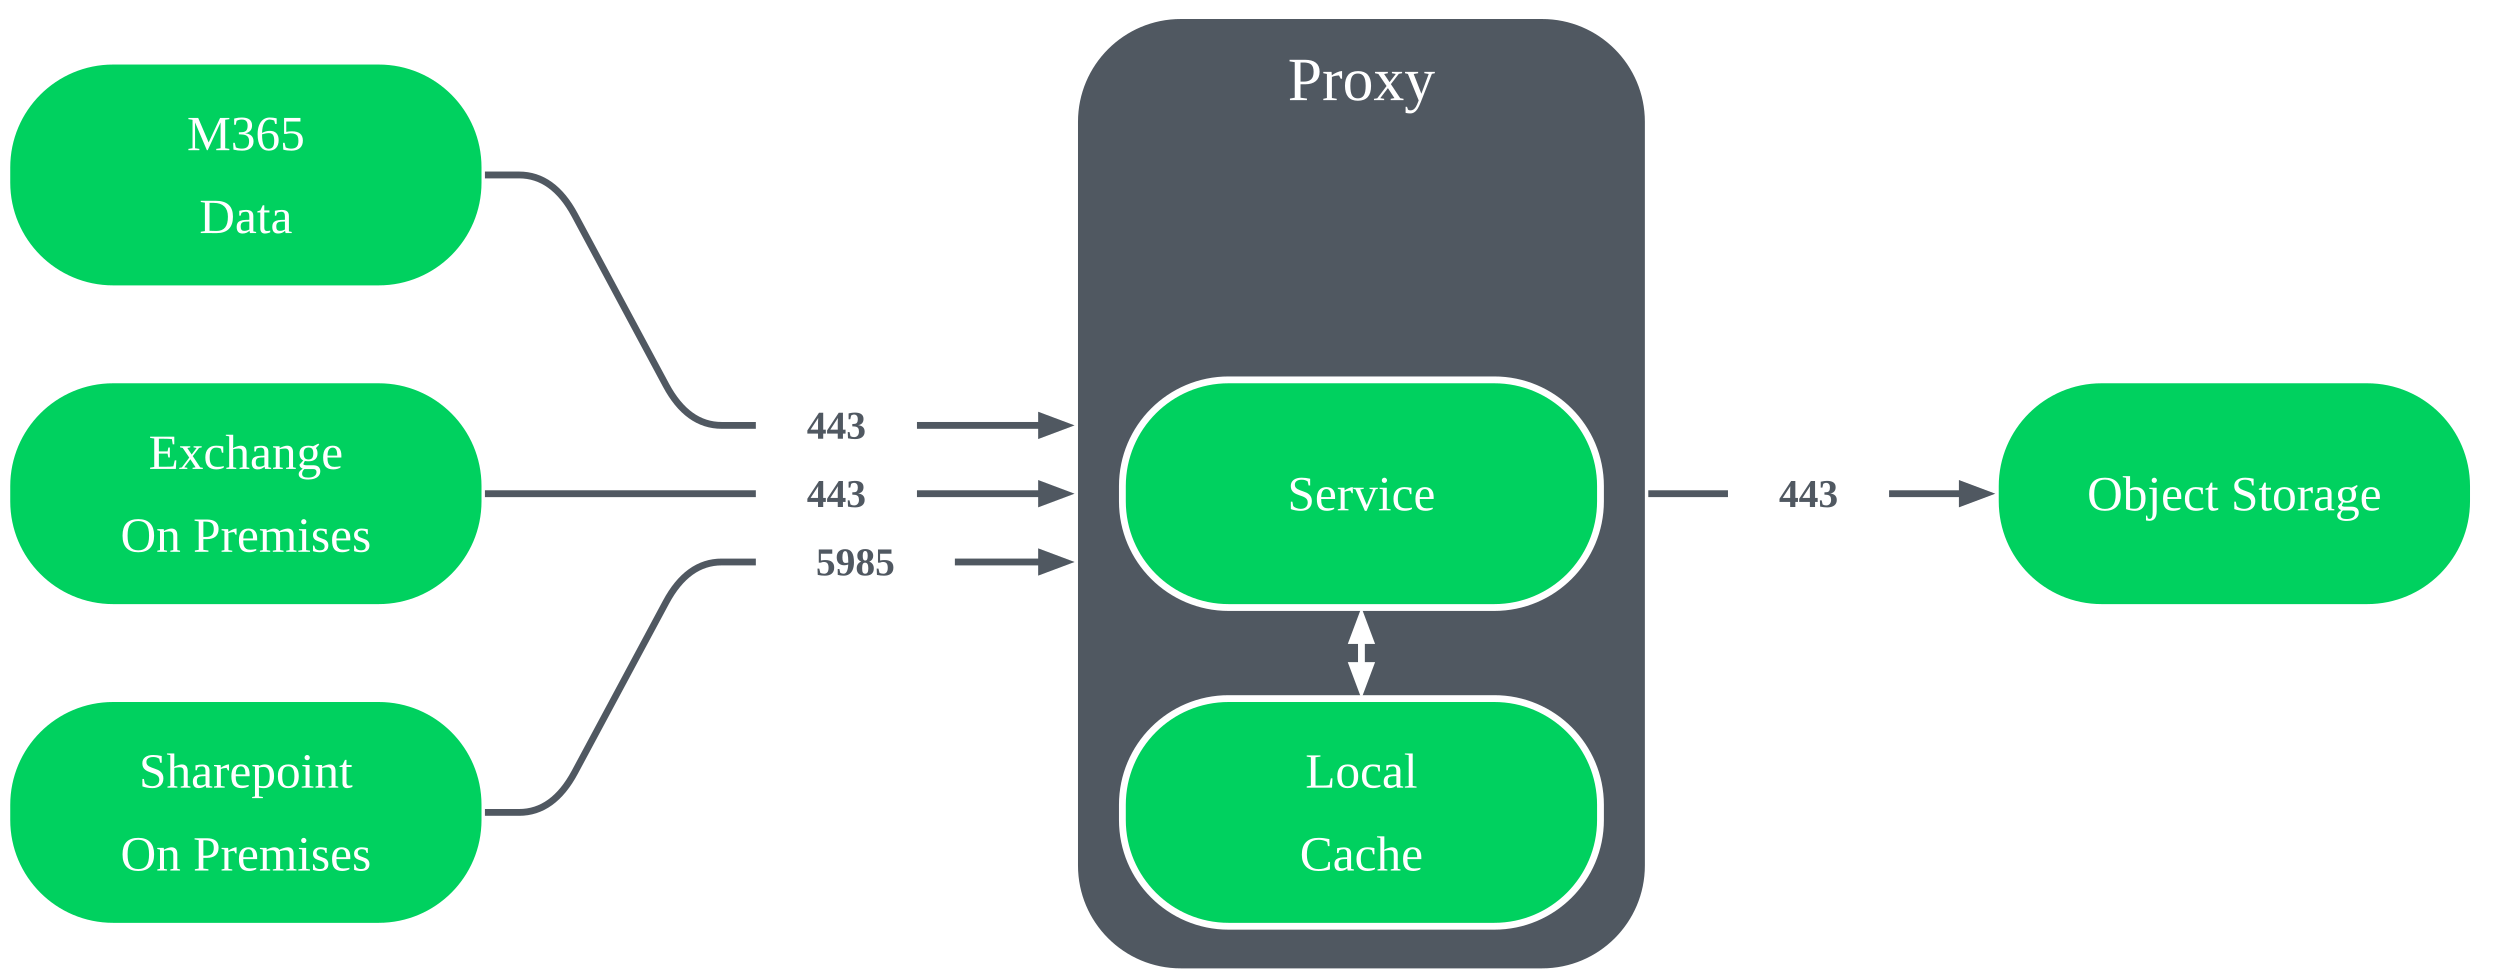
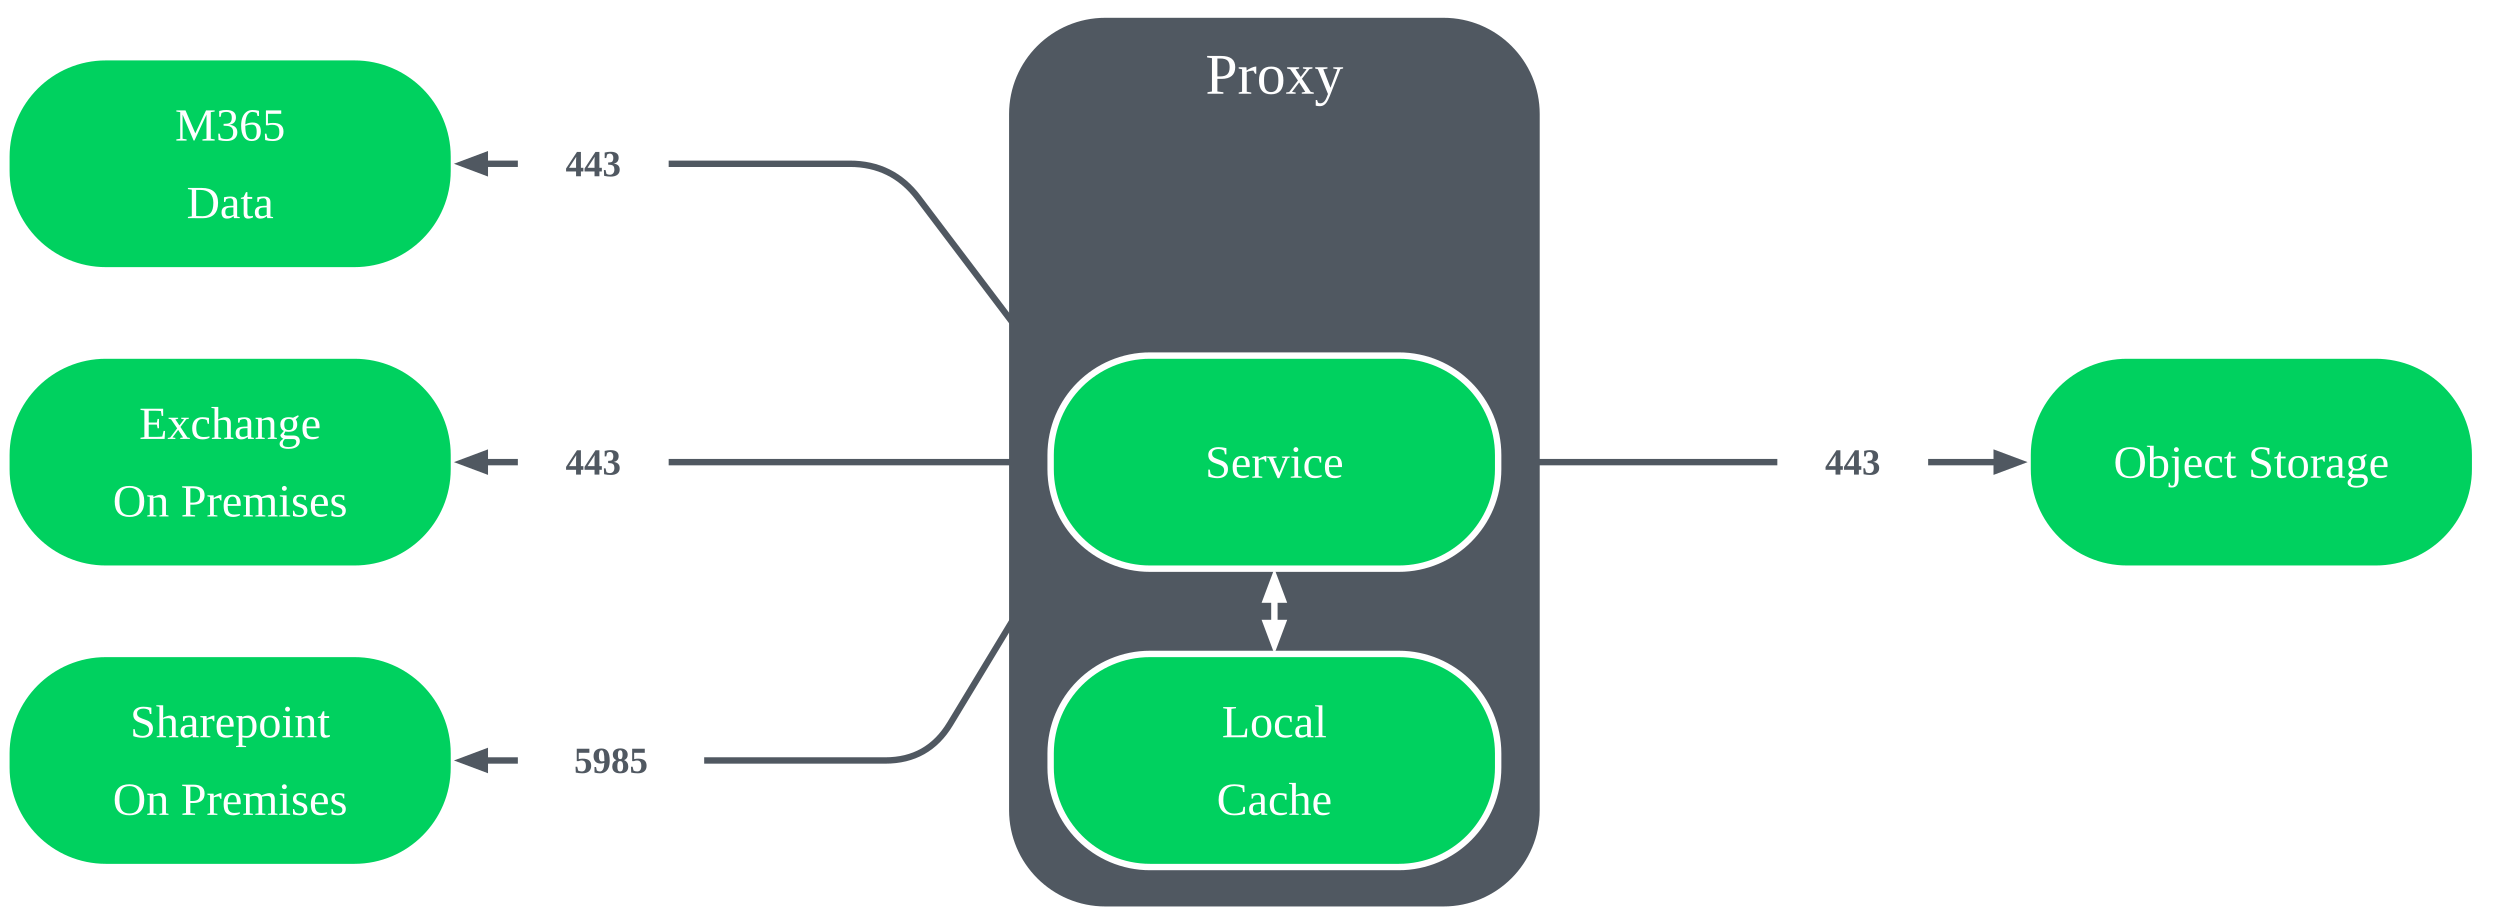
- <svg xmlns="http://www.w3.org/2000/svg" style="font-size:initial;" viewBox="0 0 790.638 309.492" data-pikchr-date="20250319161943">
+ <svg xmlns="http://www.w3.org/2000/svg" style="font-size:initial;" viewBox="0 0 844.638 309.492" data-pikchr-date="20250319161943">
  <path d="M35.76,91.332L119.76,91.332A33.6 33.6 0 0 0 153.36 57.732L153.36,52.932A33.6 33.6 0 0 0 119.76 19.332L35.76,19.332A33.6 33.6 0 0 0 2.16 52.932L2.16,57.732A33.6 33.6 0 0 0 35.76 91.332Z" style="fill:rgb(0,209,95);stroke-width:2.16;stroke:rgb(255,255,255);" />
  <text x="77.76" y="42.228" text-anchor="middle" fill="rgb(255,255,255)" font-size="130%" dominant-baseline="central">M365</text>
  <text x="77.76" y="68.436" text-anchor="middle" fill="rgb(255,255,255)" font-size="130%" dominant-baseline="central">Data</text>
  <path d="M35.76,192.132L119.76,192.132A33.6 33.6 0 0 0 153.36 158.532L153.36,153.732A33.6 33.6 0 0 0 119.76 120.132L35.76,120.132A33.6 33.6 0 0 0 2.16 153.732L2.16,158.532A33.6 33.6 0 0 0 35.76 192.132Z" style="fill:rgb(0,209,95);stroke-width:2.16;stroke:rgb(255,255,255);" />
  <text x="77.76" y="143.028" text-anchor="middle" fill="rgb(255,255,255)" font-size="130%" dominant-baseline="central">Exchange</text>
  <text x="77.76" y="169.236" text-anchor="middle" fill="rgb(255,255,255)" font-size="130%" dominant-baseline="central">On Premises</text>
  <path d="M35.76,292.932L119.76,292.932A33.6 33.6 0 0 0 153.36 259.332L153.36,254.532A33.6 33.6 0 0 0 119.76 220.932L35.76,220.932A33.6 33.6 0 0 0 2.16 254.532L2.16,259.332A33.6 33.6 0 0 0 35.76 292.932Z" style="fill:rgb(0,209,95);stroke-width:2.16;stroke:rgb(255,255,255);" />
  <text x="77.76" y="243.828" text-anchor="middle" fill="rgb(255,255,255)" font-size="130%" dominant-baseline="central">Sharepoint</text>
  <text x="77.76" y="270.036" text-anchor="middle" fill="rgb(255,255,255)" font-size="130%" dominant-baseline="central">On Premises</text>
  <path d="M373.44,307.332L487.68,307.332A33.6 33.6 0 0 0 521.28 273.732L521.28,38.532A33.6 33.6 0 0 0 487.68 4.932L373.44,4.932A33.6 33.6 0 0 0 339.84 38.532L339.84,273.732A33.6 33.6 0 0 0 373.44 307.332Z" style="fill:rgb(80,88,97);stroke-width:2.16;stroke:rgb(255,255,255);" />
  <text x="430.56" y="25.092" text-anchor="middle" fill="rgb(255,255,255)" font-size="162.5%" dominant-baseline="central">Proxy</text>
-   <text x="264.517" y="134.532" text-anchor="middle" font-weight="bold" fill="rgb(80,88,97)" font-size="104%" dominant-baseline="central">443</text>
-   <text x="264.517" y="156.132" text-anchor="middle" font-weight="bold" fill="rgb(80,88,97)" font-size="104%" dominant-baseline="central">443</text>
-   <text x="270.514" y="177.732" text-anchor="middle" font-weight="bold" fill="rgb(80,88,97)" font-size="104%" dominant-baseline="central">5985</text>
-   <path d="M153.36,55.332 L 164.16,55.332 Q 174.96,55.332 181.766,68.022 L 210.634,121.842 Q 217.44,134.532 228.24,134.532 L 239.04,134.532" style="fill:none;stroke-width:2.16;stroke:rgb(80,88,97);" />
-   <polygon points="339.84,134.532 328.32,138.852 328.32,130.212" style="fill:rgb(80,88,97)" />
-   <path d="M289.994,134.532L334.08,134.532" style="fill:none;stroke-width:2.16;stroke:rgb(80,88,97);" />
-   <path d="M153.36,156.132 L 164.16,156.132 Q 174.96,156.132 189.36,156.132 L 203.04,156.132 Q 217.44,156.132 228.24,156.132 L 239.04,156.132" style="fill:none;stroke-width:2.16;stroke:rgb(80,88,97);" />
-   <polygon points="339.84,156.132 328.32,160.452 328.32,151.812" style="fill:rgb(80,88,97)" />
-   <path d="M289.994,156.132L334.08,156.132" style="fill:none;stroke-width:2.16;stroke:rgb(80,88,97);" />
-   <path d="M153.36,256.932 L 164.16,256.932 Q 174.96,256.932 181.766,244.242 L 210.634,190.422 Q 217.44,177.732 228.24,177.732 L 239.04,177.732" style="fill:none;stroke-width:2.16;stroke:rgb(80,88,97);" />
-   <polygon points="339.84,177.732 328.32,182.052 328.32,173.412" style="fill:rgb(80,88,97)" />
-   <path d="M301.987,177.732L334.08,177.732" style="fill:none;stroke-width:2.16;stroke:rgb(80,88,97);" />
+   <text x="200.437" y="55.332" text-anchor="middle" font-weight="bold" fill="rgb(80,88,97)" font-size="104%" dominant-baseline="central">443</text>
+   <text x="200.437" y="156.132" text-anchor="middle" font-weight="bold" fill="rgb(80,88,97)" font-size="104%" dominant-baseline="central">443</text>
+   <text x="206.434" y="256.932" text-anchor="middle" font-weight="bold" fill="rgb(80,88,97)" font-size="104%" dominant-baseline="central">5985</text>
+   <polygon points="153.36,55.332 164.88,51.012 164.88,59.652" style="fill:rgb(80,88,97)" />
+   <path d="M159.12,55.332L174.96,55.332" style="fill:none;stroke-width:2.16;stroke:rgb(80,88,97);" />
+   <path d="M225.914,55.332 L 287.114,55.332 Q 301.514,55.332 310.203,66.815 L 352.751,123.049 Q 361.44,134.532 368.64,134.532 L 375.84,134.532" style="fill:none;stroke-width:2.16;stroke:rgb(80,88,97);" />
+   <polygon points="153.36,156.132 164.88,151.812 164.88,160.452" style="fill:rgb(80,88,97)" />
+   <path d="M159.12,156.132L174.96,156.132" style="fill:none;stroke-width:2.16;stroke:rgb(80,88,97);" />
+   <path d="M225.914,156.132 L 287.114,156.132 Q 301.514,156.132 315.914,156.132 L 347.04,156.132 Q 361.44,156.132 372.24,156.132 L 383.04,156.132" style="fill:none;stroke-width:2.16;stroke:rgb(80,88,97);" />
+   <polygon points="153.36,256.932 164.88,252.612 164.88,261.252" style="fill:rgb(80,88,97)" />
+   <path d="M159.12,256.932L174.96,256.932" style="fill:none;stroke-width:2.16;stroke:rgb(80,88,97);" />
+   <path d="M237.907,256.932 L 299.107,256.932 Q 313.507,256.932 320.963,244.613 L 353.984,190.051 L 361.44,177.732" style="fill:none;stroke-width:2.16;stroke:rgb(80,88,97);" />
+   <path d="M499.68,156.132L600.48,156.132" style="fill:none;stroke-width:2.16;stroke:rgb(80,88,97);" />
  <path d="M388.56,192.132L472.56,192.132A33.6 33.6 0 0 0 506.16 158.532L506.16,153.732A33.6 33.6 0 0 0 472.56 120.132L388.56,120.132A33.6 33.6 0 0 0 354.96 153.732L354.96,158.532A33.6 33.6 0 0 0 388.56 192.132Z" style="fill:rgb(0,209,95);stroke-width:2.16;stroke:rgb(255,255,255);" />
  <text x="430.56" y="156.132" text-anchor="middle" fill="rgb(255,255,255)" font-size="130%" dominant-baseline="central">Service</text>
  <path d="M388.56,292.932L472.56,292.932A33.6 33.6 0 0 0 506.16 259.332L506.16,254.532A33.6 33.6 0 0 0 472.56 220.932L388.56,220.932A33.6 33.6 0 0 0 354.96 254.532L354.96,259.332A33.6 33.6 0 0 0 388.56 292.932Z" style="fill:rgb(0,209,95);stroke-width:2.16;stroke:rgb(255,255,255);" />
  <text x="430.56" y="243.828" text-anchor="middle" fill="rgb(255,255,255)" font-size="130%" dominant-baseline="central">Local</text>
  <text x="430.56" y="270.036" text-anchor="middle" fill="rgb(255,255,255)" font-size="130%" dominant-baseline="central">Cache</text>
  <polygon points="430.56,192.132 434.88,203.652 426.24,203.652" style="fill:rgb(255,255,255)" />
  <polygon points="430.56,220.932 426.24,209.412 434.88,209.412" style="fill:rgb(255,255,255)" />
  <path d="M430.56,197.892L430.56,215.172" style="fill:none;stroke-width:2.16;stroke:rgb(255,255,255);" />
-   <path d="M521.28,156.132L546.48,156.132" style="fill:none;stroke-width:2.16;stroke:rgb(80,88,97);" />
-   <text x="571.957" y="156.132" text-anchor="middle" font-weight="bold" fill="rgb(80,88,97)" font-size="104%" dominant-baseline="central">443</text>
-   <path d="M664.634,192.132L748.634,192.132A33.6 33.6 0 0 0 782.234 158.532L782.234,153.732A33.6 33.6 0 0 0 748.634 120.132L664.634,120.132A33.6 33.6 0 0 0 631.034 153.732L631.034,158.532A33.6 33.6 0 0 0 664.634 192.132Z" style="fill:rgb(0,209,95);stroke-width:2.16;stroke:rgb(255,255,255);" />
-   <text x="706.634" y="156.132" text-anchor="middle" fill="rgb(255,255,255)" font-size="130%" dominant-baseline="central">Object Storage</text>
-   <polygon points="631.034,156.132 619.514,160.452 619.514,151.812" style="fill:rgb(80,88,97)" />
-   <path d="M597.434,156.132L625.274,156.132" style="fill:none;stroke-width:2.16;stroke:rgb(80,88,97);" />
+   <text x="625.957" y="156.132" text-anchor="middle" font-weight="bold" fill="rgb(80,88,97)" font-size="104%" dominant-baseline="central">443</text>
+   <path d="M718.634,192.132L802.634,192.132A33.6 33.6 0 0 0 836.234 158.532L836.234,153.732A33.6 33.6 0 0 0 802.634 120.132L718.634,120.132A33.6 33.6 0 0 0 685.034 153.732L685.034,158.532A33.6 33.6 0 0 0 718.634 192.132Z" style="fill:rgb(0,209,95);stroke-width:2.16;stroke:rgb(255,255,255);" />
+   <text x="760.634" y="156.132" text-anchor="middle" fill="rgb(255,255,255)" font-size="130%" dominant-baseline="central">Object Storage</text>
+   <polygon points="685.034,156.132 673.514,160.452 673.514,151.812" style="fill:rgb(80,88,97)" />
+   <path d="M651.434,156.132L679.274,156.132" style="fill:none;stroke-width:2.16;stroke:rgb(80,88,97);" />
</svg>
